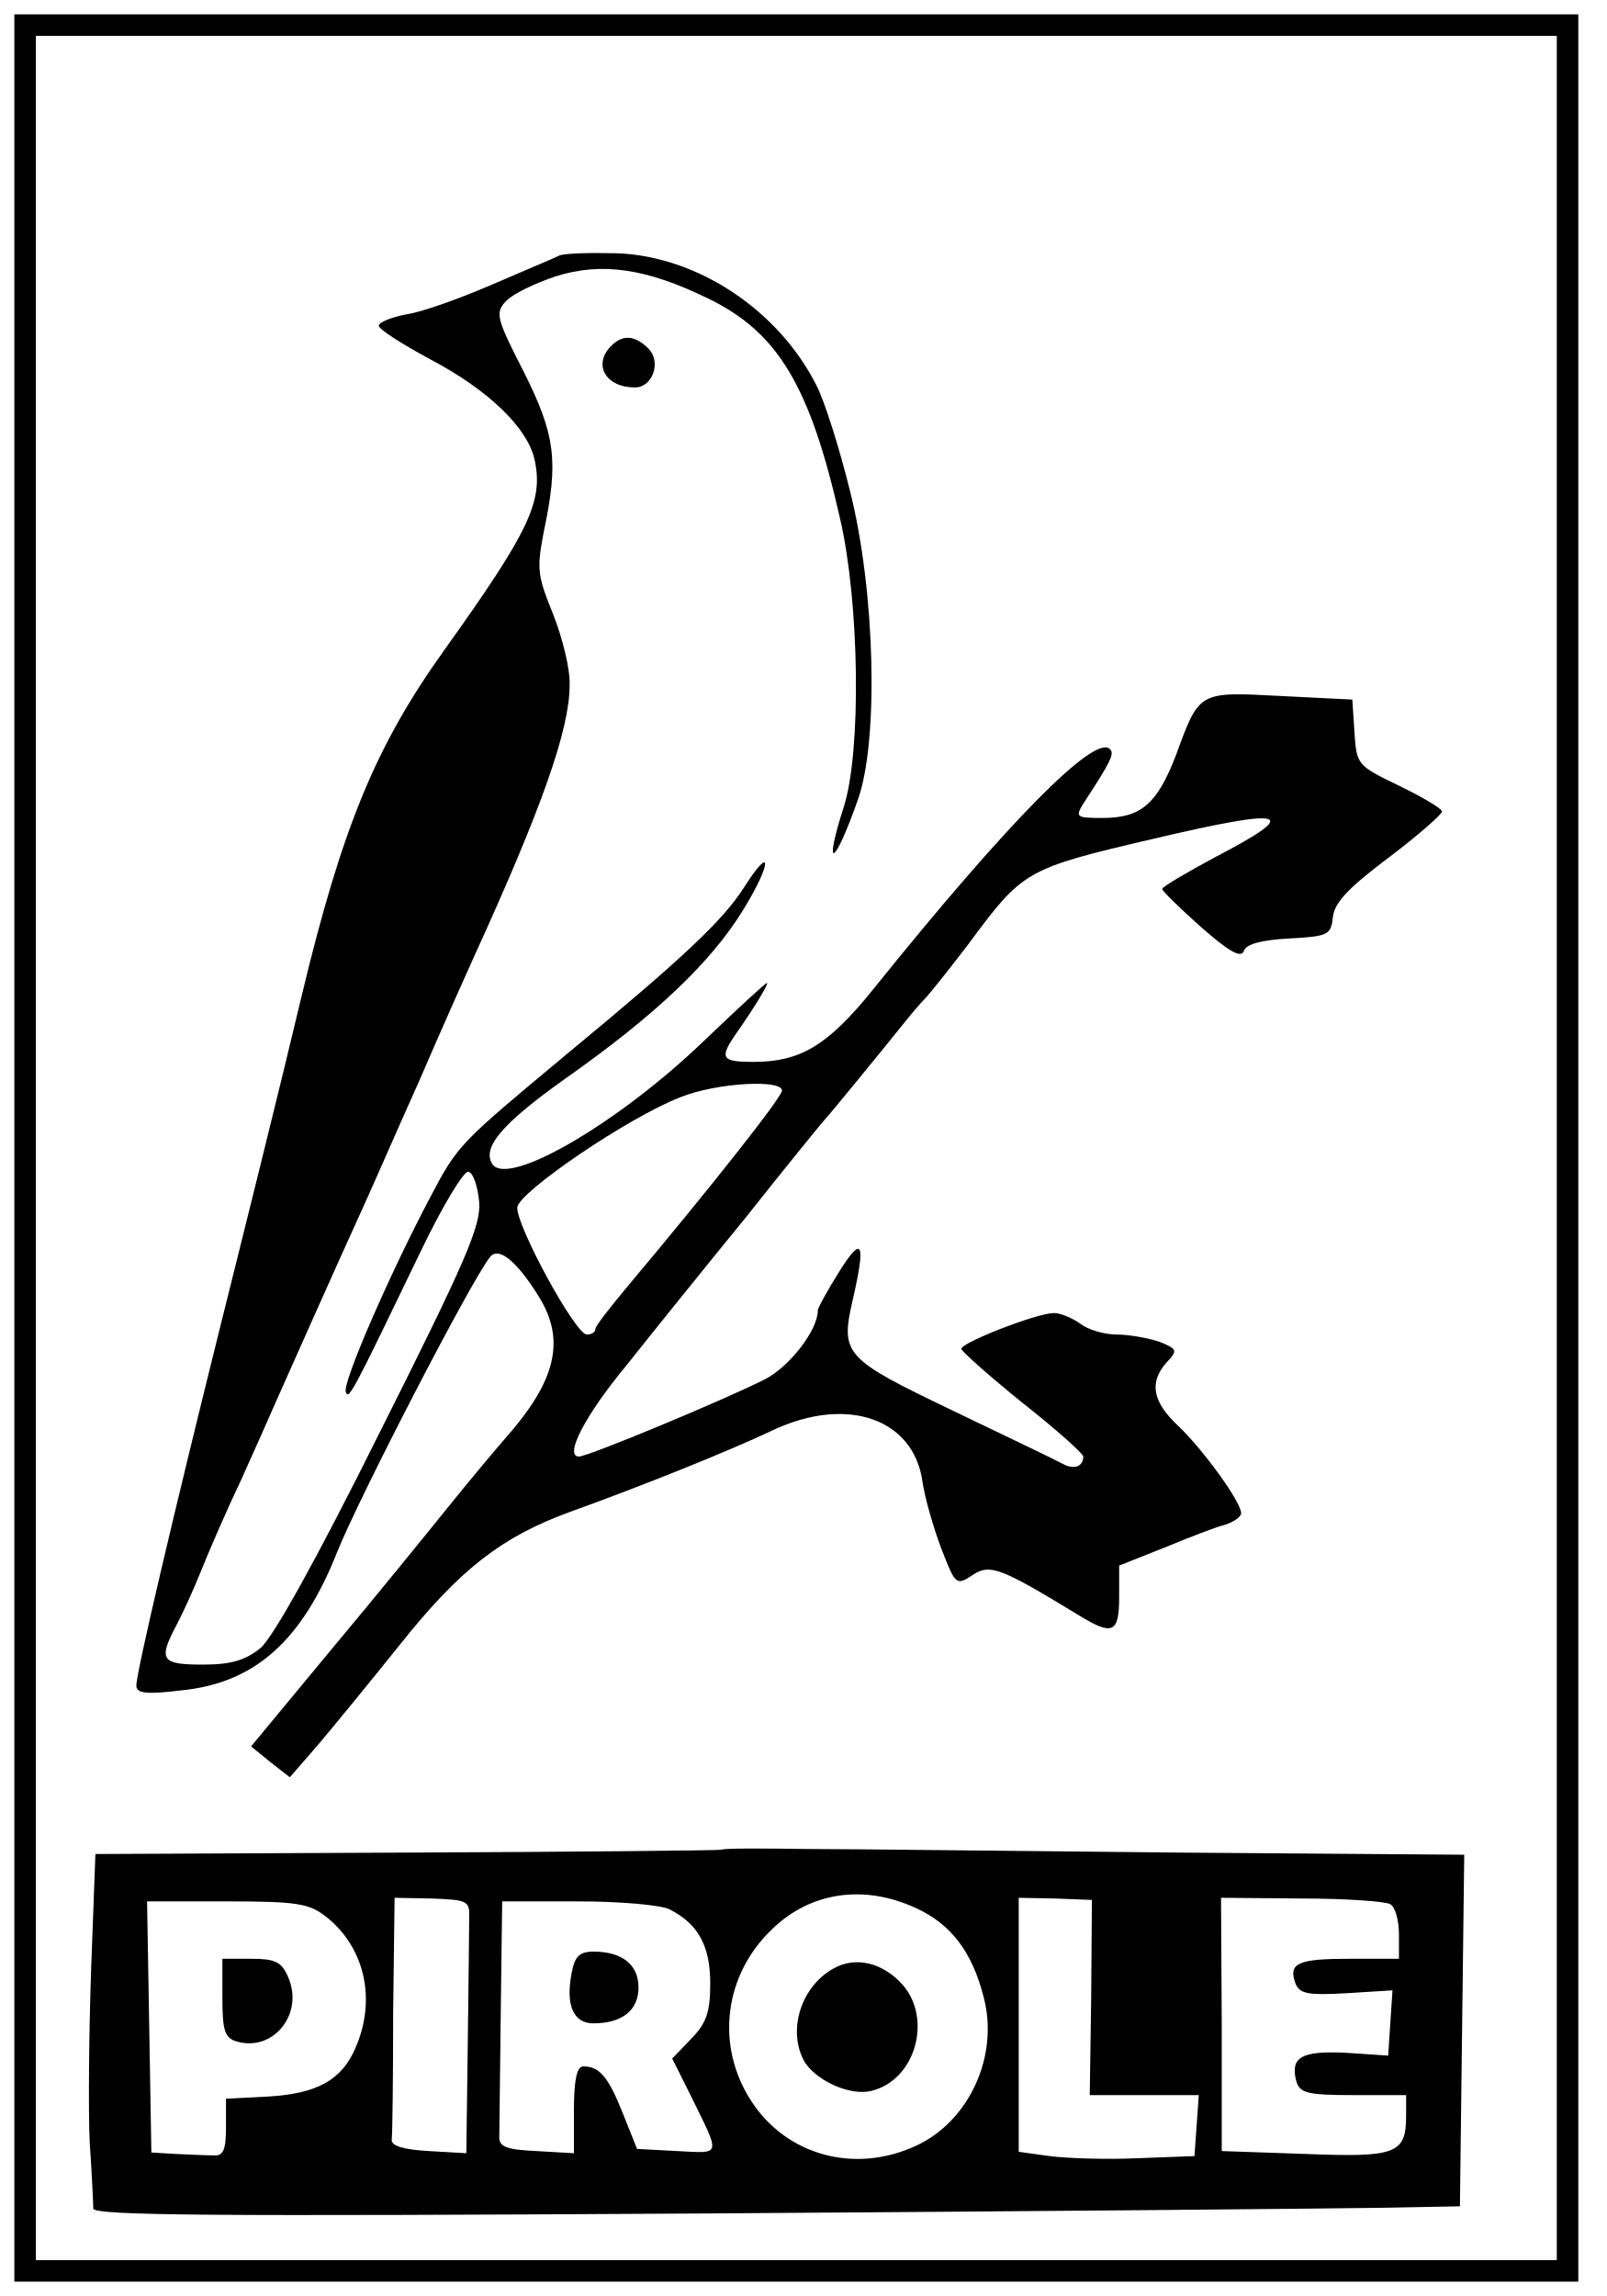
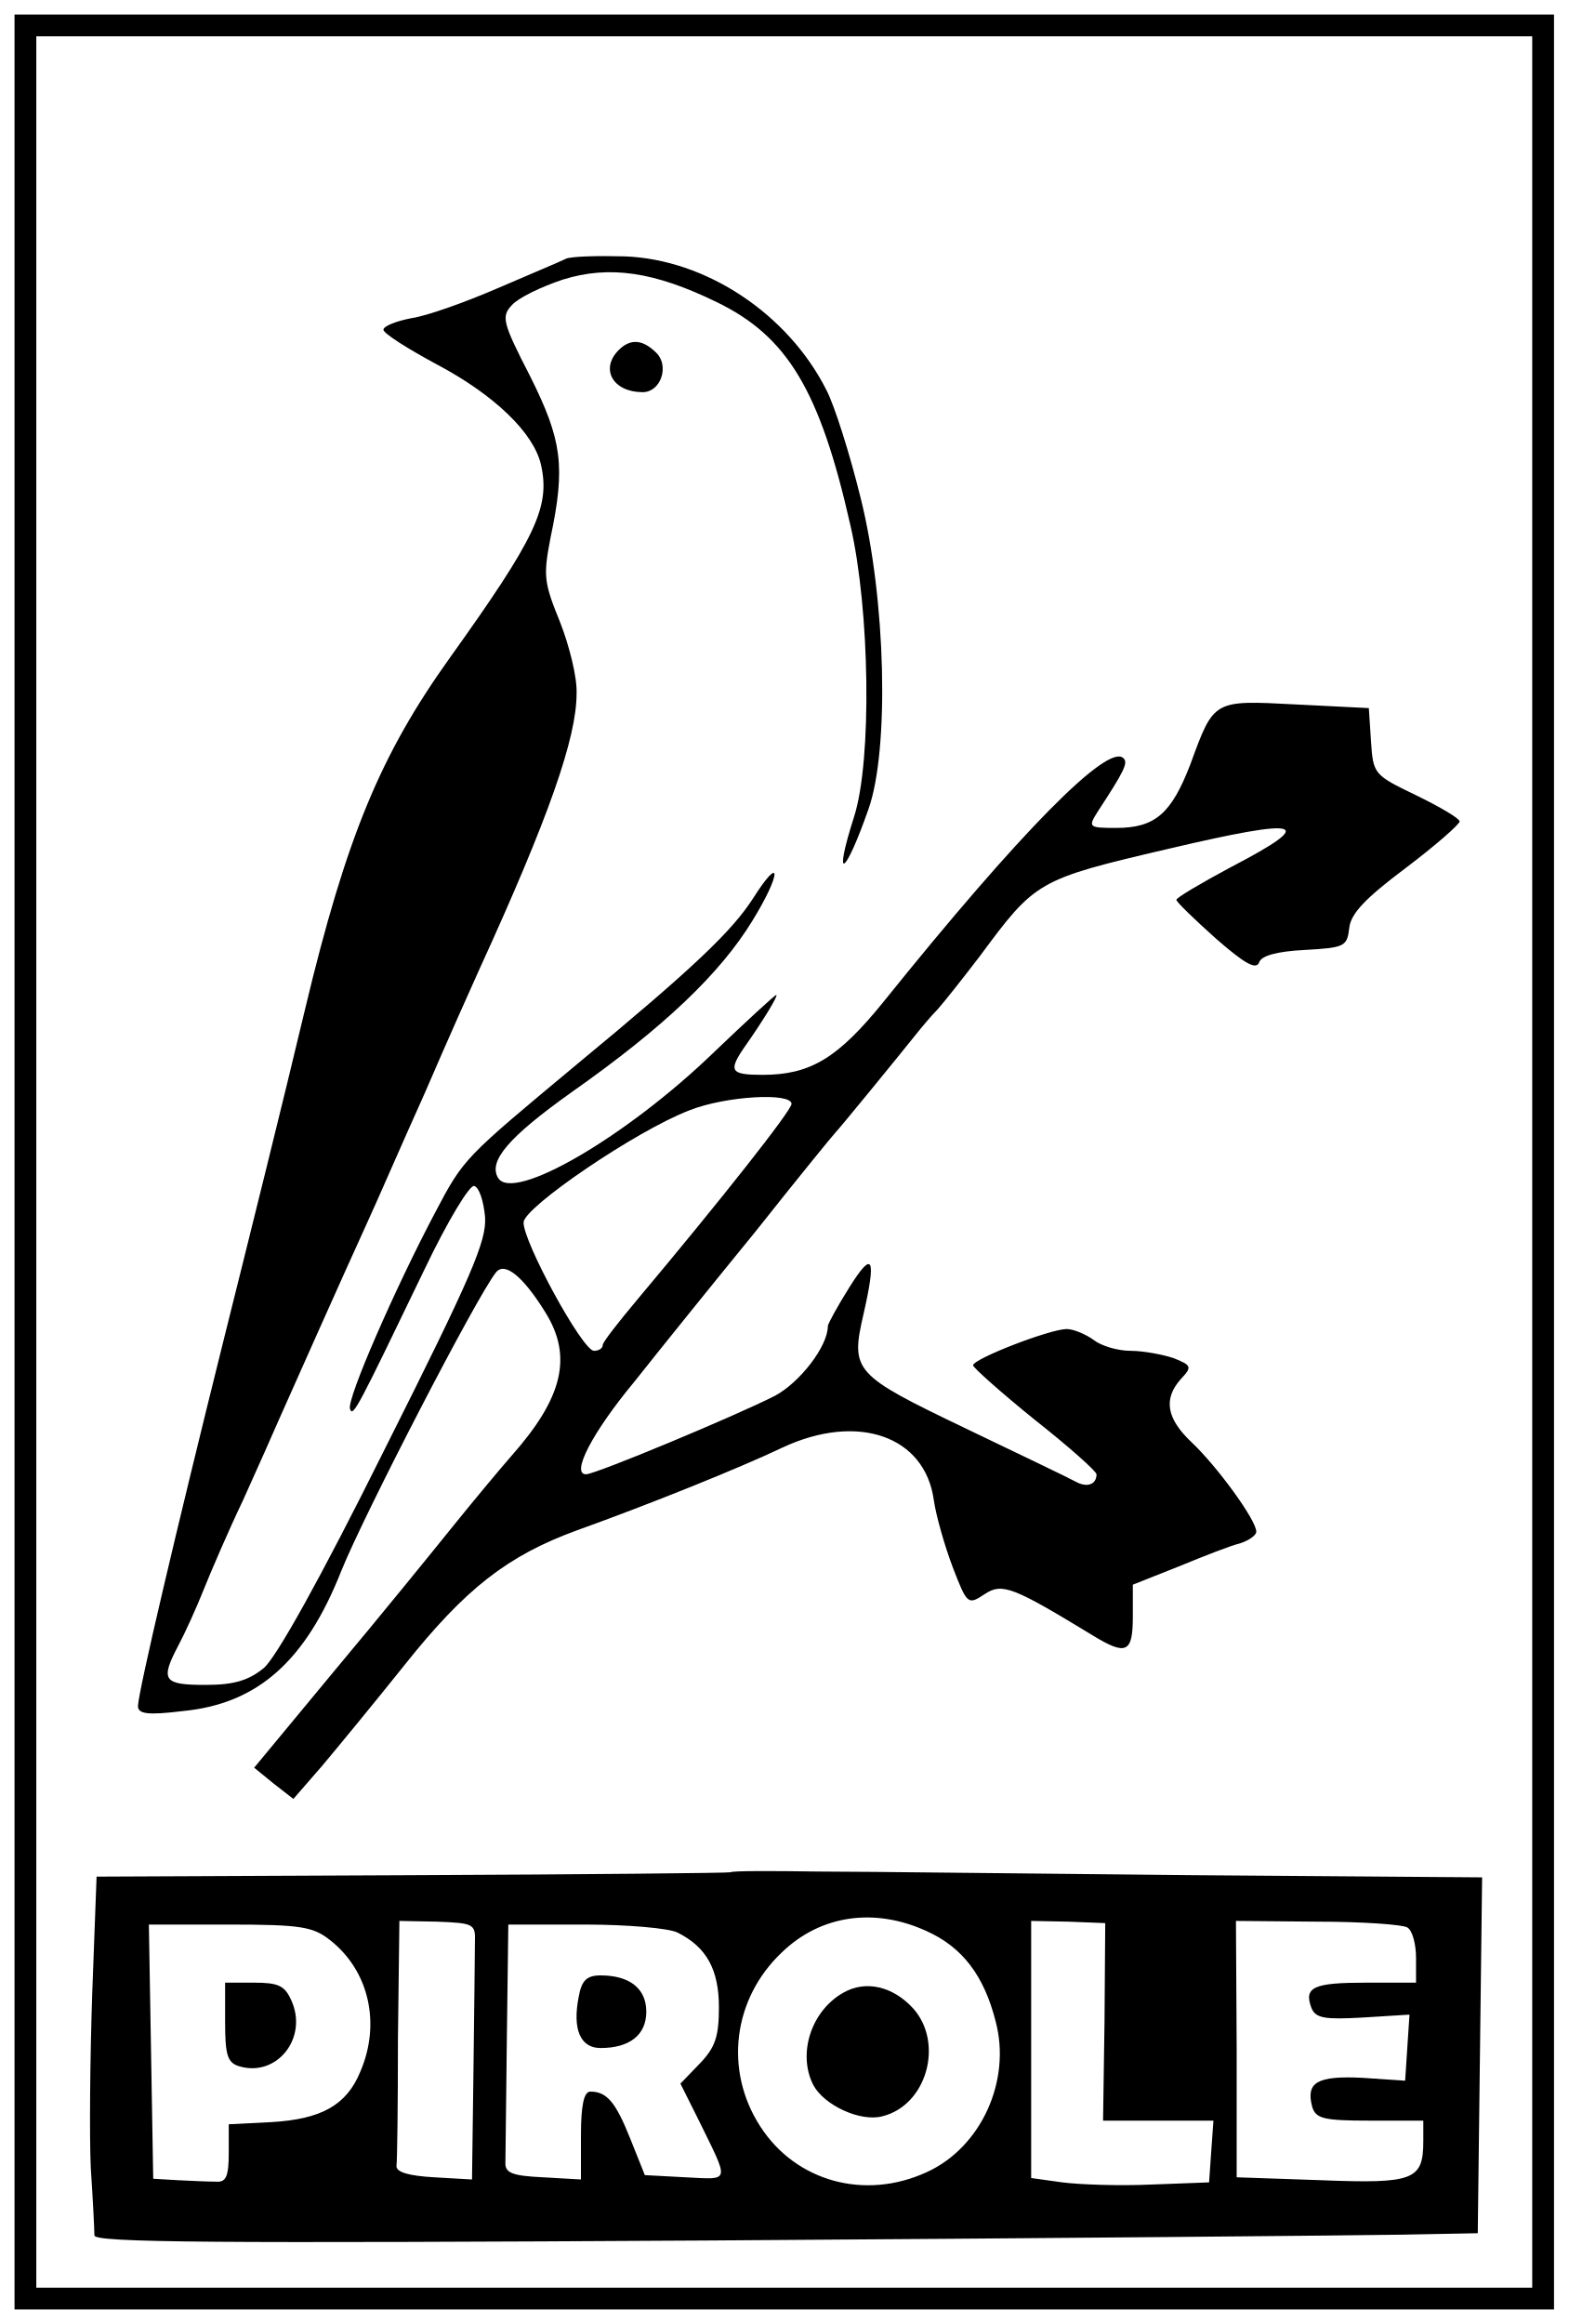
- <svg xmlns="http://www.w3.org/2000/svg" viewBox="178 68 224 320" fill="#000000">
-   <rect x="181.5" y="71.5" width="215" height="313" fill="none" stroke="#000000" stroke-width="3" />
+ <svg xmlns="http://www.w3.org/2000/svg" viewBox="178 68 216 320" fill="#000000">
+   <rect x="181.5" y="71.5" width="209" height="313" fill="none" stroke="#000000" stroke-width="3" />
  <g transform="translate(0,433) scale(0.1,-0.1)">
    <path d="M2560 3294 c-8 -4 -51 -22 -95 -41 -44 -19 -97 -38 -118 -41 -21 -4 -39 -11 -39 -16 0 -5 33 -26 74 -48 79 -42 133 -94 143 -138 13 -58 -7 -100 -125 -265 -96 -134 -143 -247 -200 -485 -28 -118 -79 -323 -112 -455 -66 -265 -117 -482 -118 -504 0 -11 13 -13 62 -7 103 10 169 69 218 193 31 77 186 377 213 411 12 15 37 -5 68 -55 38 -61 24 -118 -47 -198 -14 -16 -50 -59 -79 -95 -29 -36 -102 -126 -164 -200 l-111 -134 27 -22 27 -21 40 46 c21 25 72 87 112 137 85 107 143 152 239 187 100 36 222 85 283 114 103 48 196 16 208 -73 3 -21 15 -63 26 -92 20 -52 21 -52 44 -37 24 16 39 10 149 -57 46 -28 55 -24 55 26 l0 44 63 25 c34 14 72 29 85 32 12 4 22 11 22 16 0 16 -54 90 -89 123 -35 33 -39 60 -15 87 16 17 15 19 -10 29 -15 5 -42 10 -59 10 -18 0 -41 7 -51 15 -11 8 -28 15 -37 15 -23 0 -129 -41 -129 -50 0 -3 38 -37 85 -75 47 -37 85 -71 85 -75 0 -14 -13 -19 -29 -10 -9 5 -78 38 -153 74 -152 73 -157 78 -139 156 18 79 13 89 -19 38 -17 -27 -30 -51 -30 -54 0 -28 -39 -78 -73 -96 -55 -28 -247 -108 -260 -108 -21 0 8 57 67 128 34 43 109 136 167 207 57 72 106 132 109 135 6 6 86 104 110 134 8 10 22 27 31 36 9 10 35 43 58 73 77 104 79 106 259 148 187 44 208 38 87 -25 -41 -22 -75 -42 -75 -45 0 -3 25 -27 54 -53 40 -35 56 -44 60 -33 3 9 24 15 63 17 55 3 58 5 61 30 2 20 22 41 78 83 41 31 74 60 74 64 0 4 -27 20 -60 36 -58 28 -59 29 -62 74 l-3 46 -100 5 c-115 6 -113 7 -146 -83 -26 -67 -48 -87 -102 -87 -38 0 -39 1 -25 23 36 55 42 67 35 73 -21 21 -141 -100 -330 -335 -63 -78 -101 -101 -167 -101 -43 0 -47 5 -27 35 31 44 49 75 46 75 -2 0 -41 -36 -86 -79 -120 -116 -276 -207 -297 -173 -14 23 14 56 101 118 128 90 205 164 249 236 40 65 41 94 1 31 -29 -45 -81 -95 -242 -228 -156 -130 -156 -129 -196 -205 -54 -102 -122 -257 -117 -270 4 -12 10 0 103 193 32 67 62 116 68 114 7 -2 13 -21 15 -43 2 -33 -18 -80 -138 -319 -90 -181 -150 -288 -167 -302 -21 -17 -41 -23 -80 -23 -58 0 -63 6 -37 55 9 17 24 50 34 75 10 25 34 81 55 125 20 44 42 94 49 110 16 36 89 200 121 270 13 28 48 109 80 180 31 72 65 148 75 170 96 210 134 319 134 380 1 22 -10 66 -23 99 -22 54 -23 63 -13 115 21 99 16 135 -28 223 -38 74 -40 82 -25 98 9 10 40 25 70 35 64 20 126 11 212 -31 97 -47 142 -121 184 -307 27 -116 30 -325 5 -402 -29 -91 -13 -83 20 11 29 82 24 290 -11 429 -15 61 -36 127 -47 148 -53 105 -166 180 -278 184 -36 1 -72 0 -80 -3z m310 -1164 c0 -9 -97 -132 -212 -269 -26 -31 -48 -59 -48 -63 0 -5 -6 -8 -12 -8 -16 0 -98 151 -97 177 1 21 155 126 228 154 50 20 141 25 141 9z" />
    <path d="M2632 3168 c-26 -26 -8 -58 33 -58 25 0 37 36 19 54 -19 19 -36 20 -52 4z" />
    <path d="M2786 1072 c-2 -1 -199 -3 -438 -4 l-435 -2 -6 -161 c-3 -88 -4 -196 -2 -240 3 -44 5 -86 5 -93 0 -10 163 -11 848 -7 466 3 894 7 952 8 l105 2 3 245 3 245 -398 3 c-219 2 -451 5 -516 5 -65 1 -120 1 -121 -1z m-352 -96 c0 -14 -1 -94 -2 -177 l-2 -150 -52 3 c-35 2 -53 7 -52 16 1 6 2 85 2 175 l2 162 52 -1 c50 -2 53 -3 52 -28z m622 15 c49 -22 79 -61 95 -124 22 -82 -20 -174 -95 -208 -85 -39 -180 -13 -229 63 -50 77 -38 176 30 240 53 51 127 62 199 29z m245 -125 l-2 -136 76 0 76 0 -3 -42 -3 -43 -80 -3 c-44 -2 -99 0 -122 3 l-43 6 0 177 0 177 51 -1 51 -2 -1 -136z m417 130 c7 -4 12 -23 12 -42 l0 -34 -69 0 c-72 0 -86 -6 -75 -35 6 -14 18 -16 71 -13 l64 4 -3 -45 -3 -46 -59 4 c-62 3 -78 -6 -69 -40 5 -16 15 -19 79 -19 l74 0 0 -28 c0 -54 -13 -59 -141 -54 l-116 4 0 177 -1 176 112 -1 c62 0 118 -4 124 -8z m-1484 -17 c54 -42 71 -115 42 -182 -19 -46 -54 -65 -122 -69 l-59 -3 0 -40 c0 -32 -4 -40 -17 -39 -10 0 -34 1 -53 2 l-34 2 -3 175 -3 175 111 0 c98 0 115 -3 138 -21z m479 10 c40 -20 57 -51 57 -103 0 -40 -5 -55 -26 -77 l-27 -28 24 -48 c44 -90 46 -84 -17 -81 l-56 3 -20 50 c-20 50 -32 65 -55 65 -9 0 -13 -19 -13 -61 l0 -60 -52 3 c-43 2 -53 6 -52 21 0 9 1 87 2 172 l2 155 106 0 c58 0 115 -5 127 -11z" />
    <path d="M2941 906 c-44 -25 -63 -84 -41 -127 15 -28 65 -51 95 -43 61 15 85 100 43 148 -28 31 -66 40 -97 22z" />
    <path d="M2090 866 c0 -45 3 -56 19 -61 52 -16 96 39 72 91 -9 20 -18 24 -51 24 l-40 0 0 -54z" />
    <path d="M2577 901 c-9 -45 2 -71 30 -71 40 0 63 18 63 50 0 32 -23 50 -63 50 -19 0 -26 -7 -30 -29z" />
  </g>
</svg>
